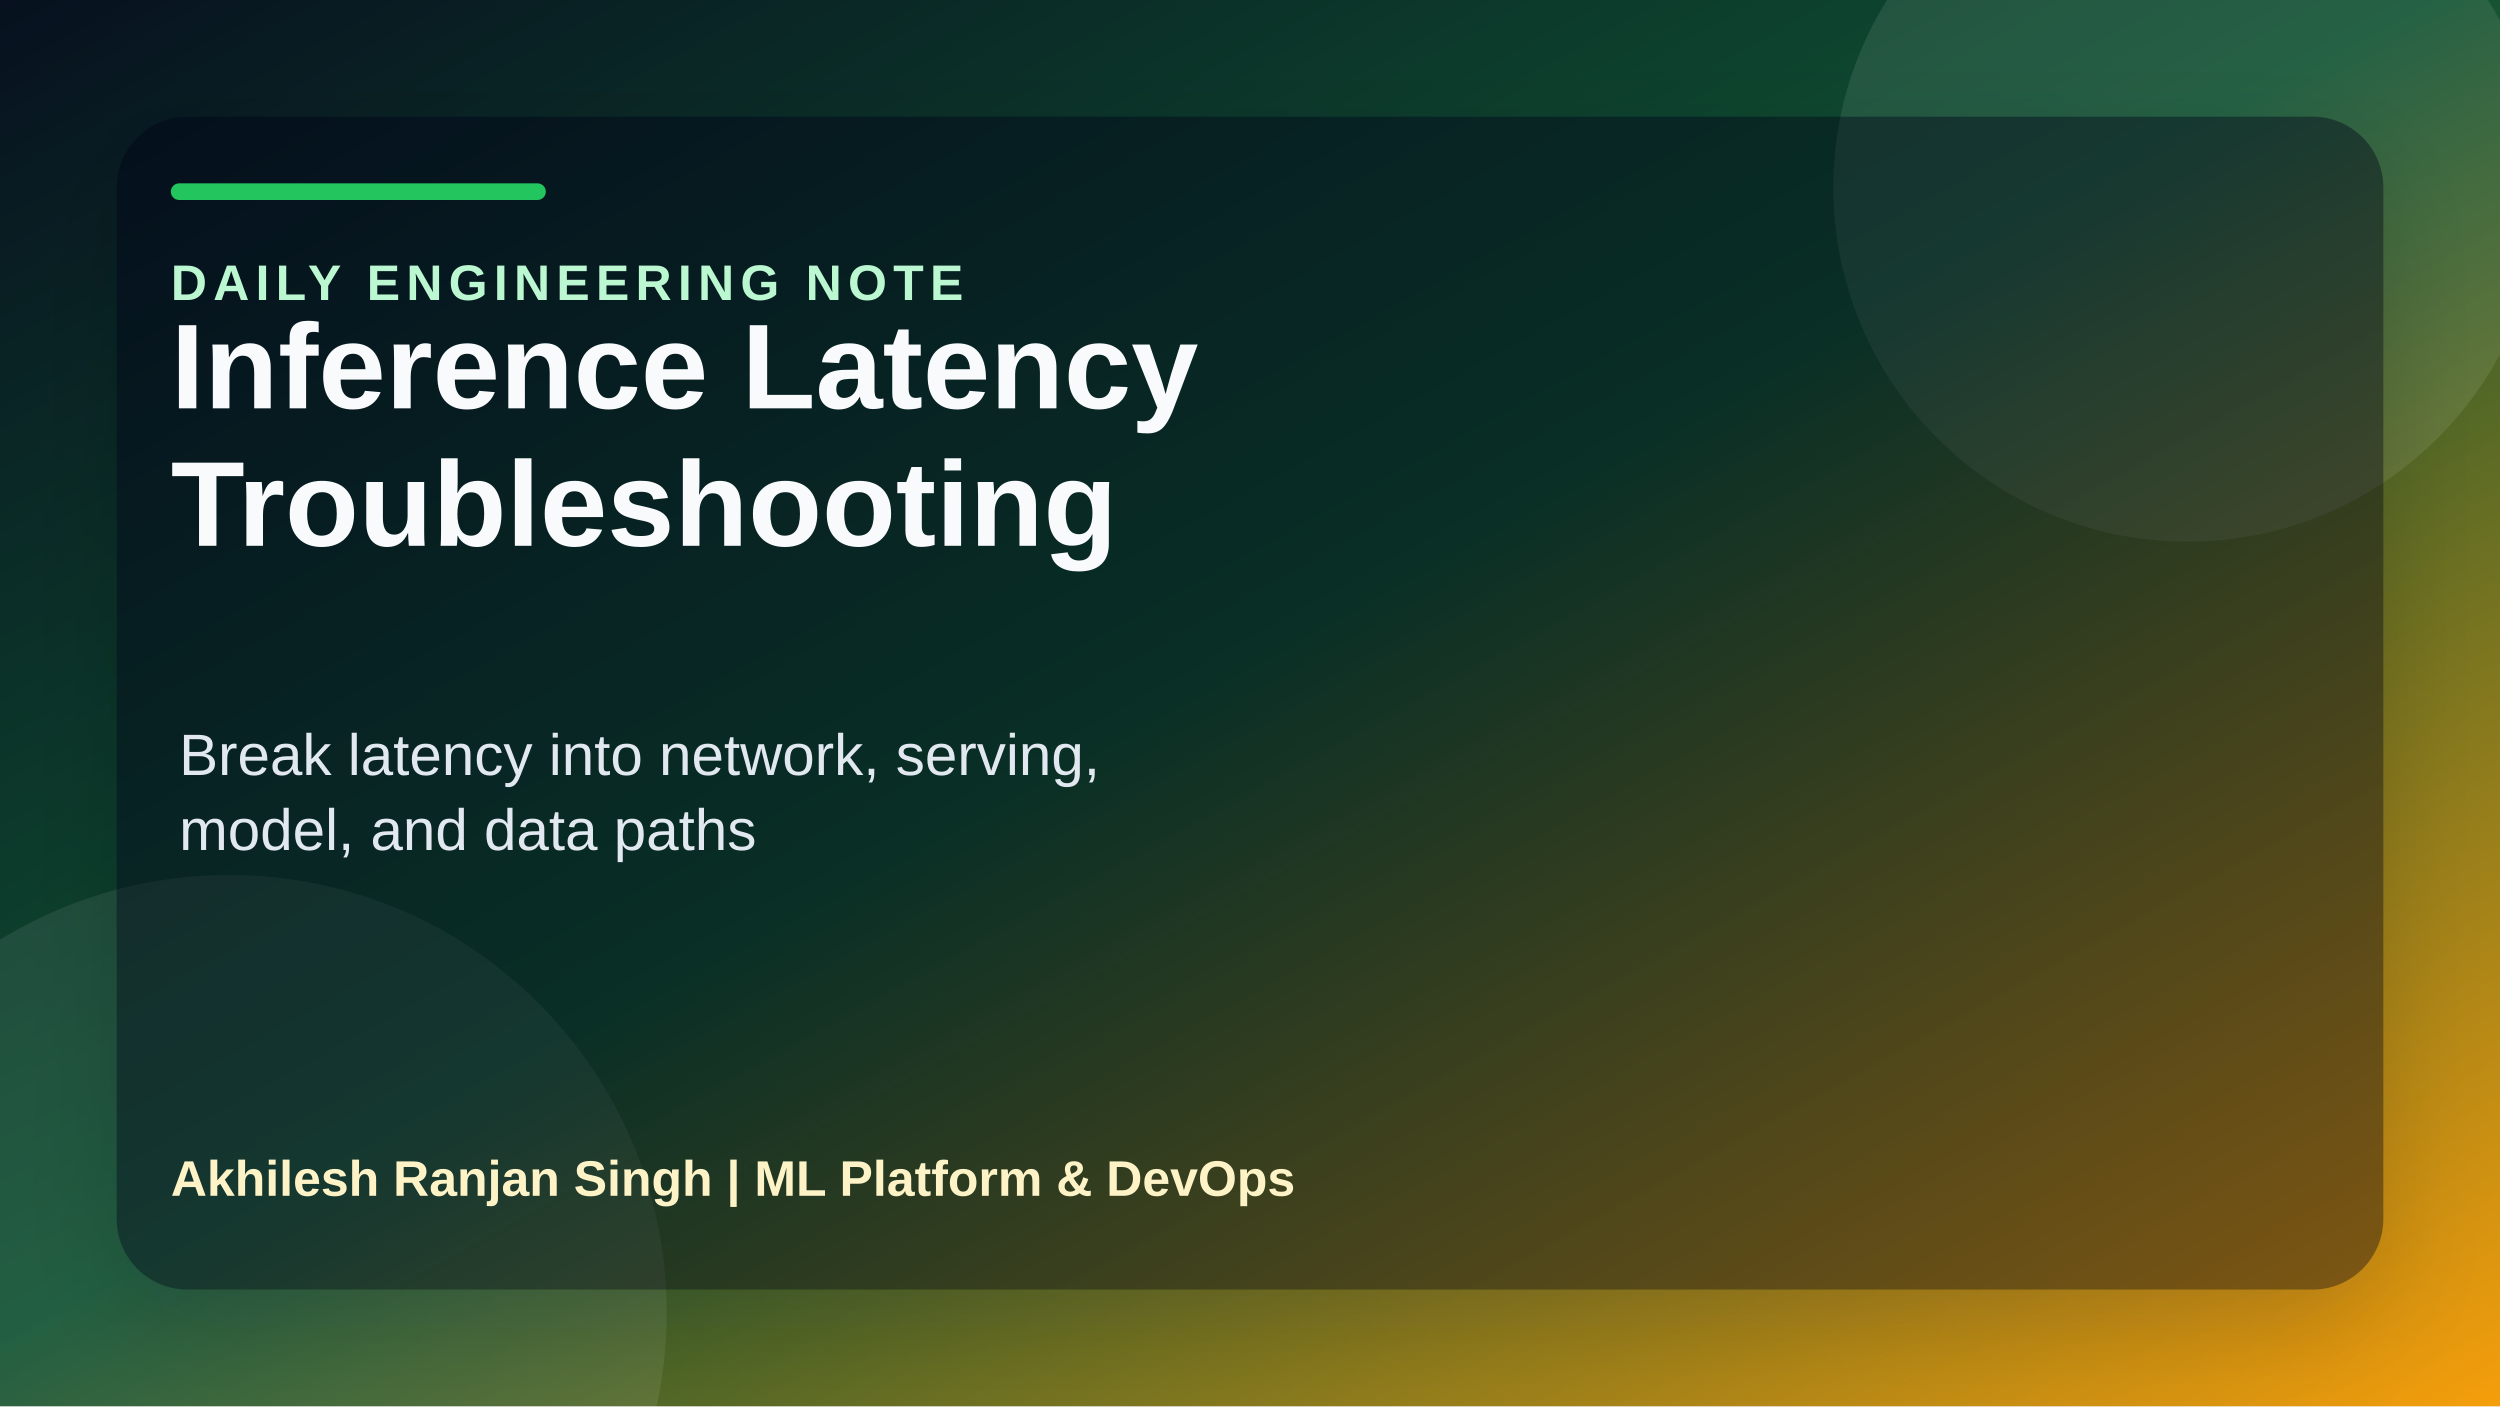
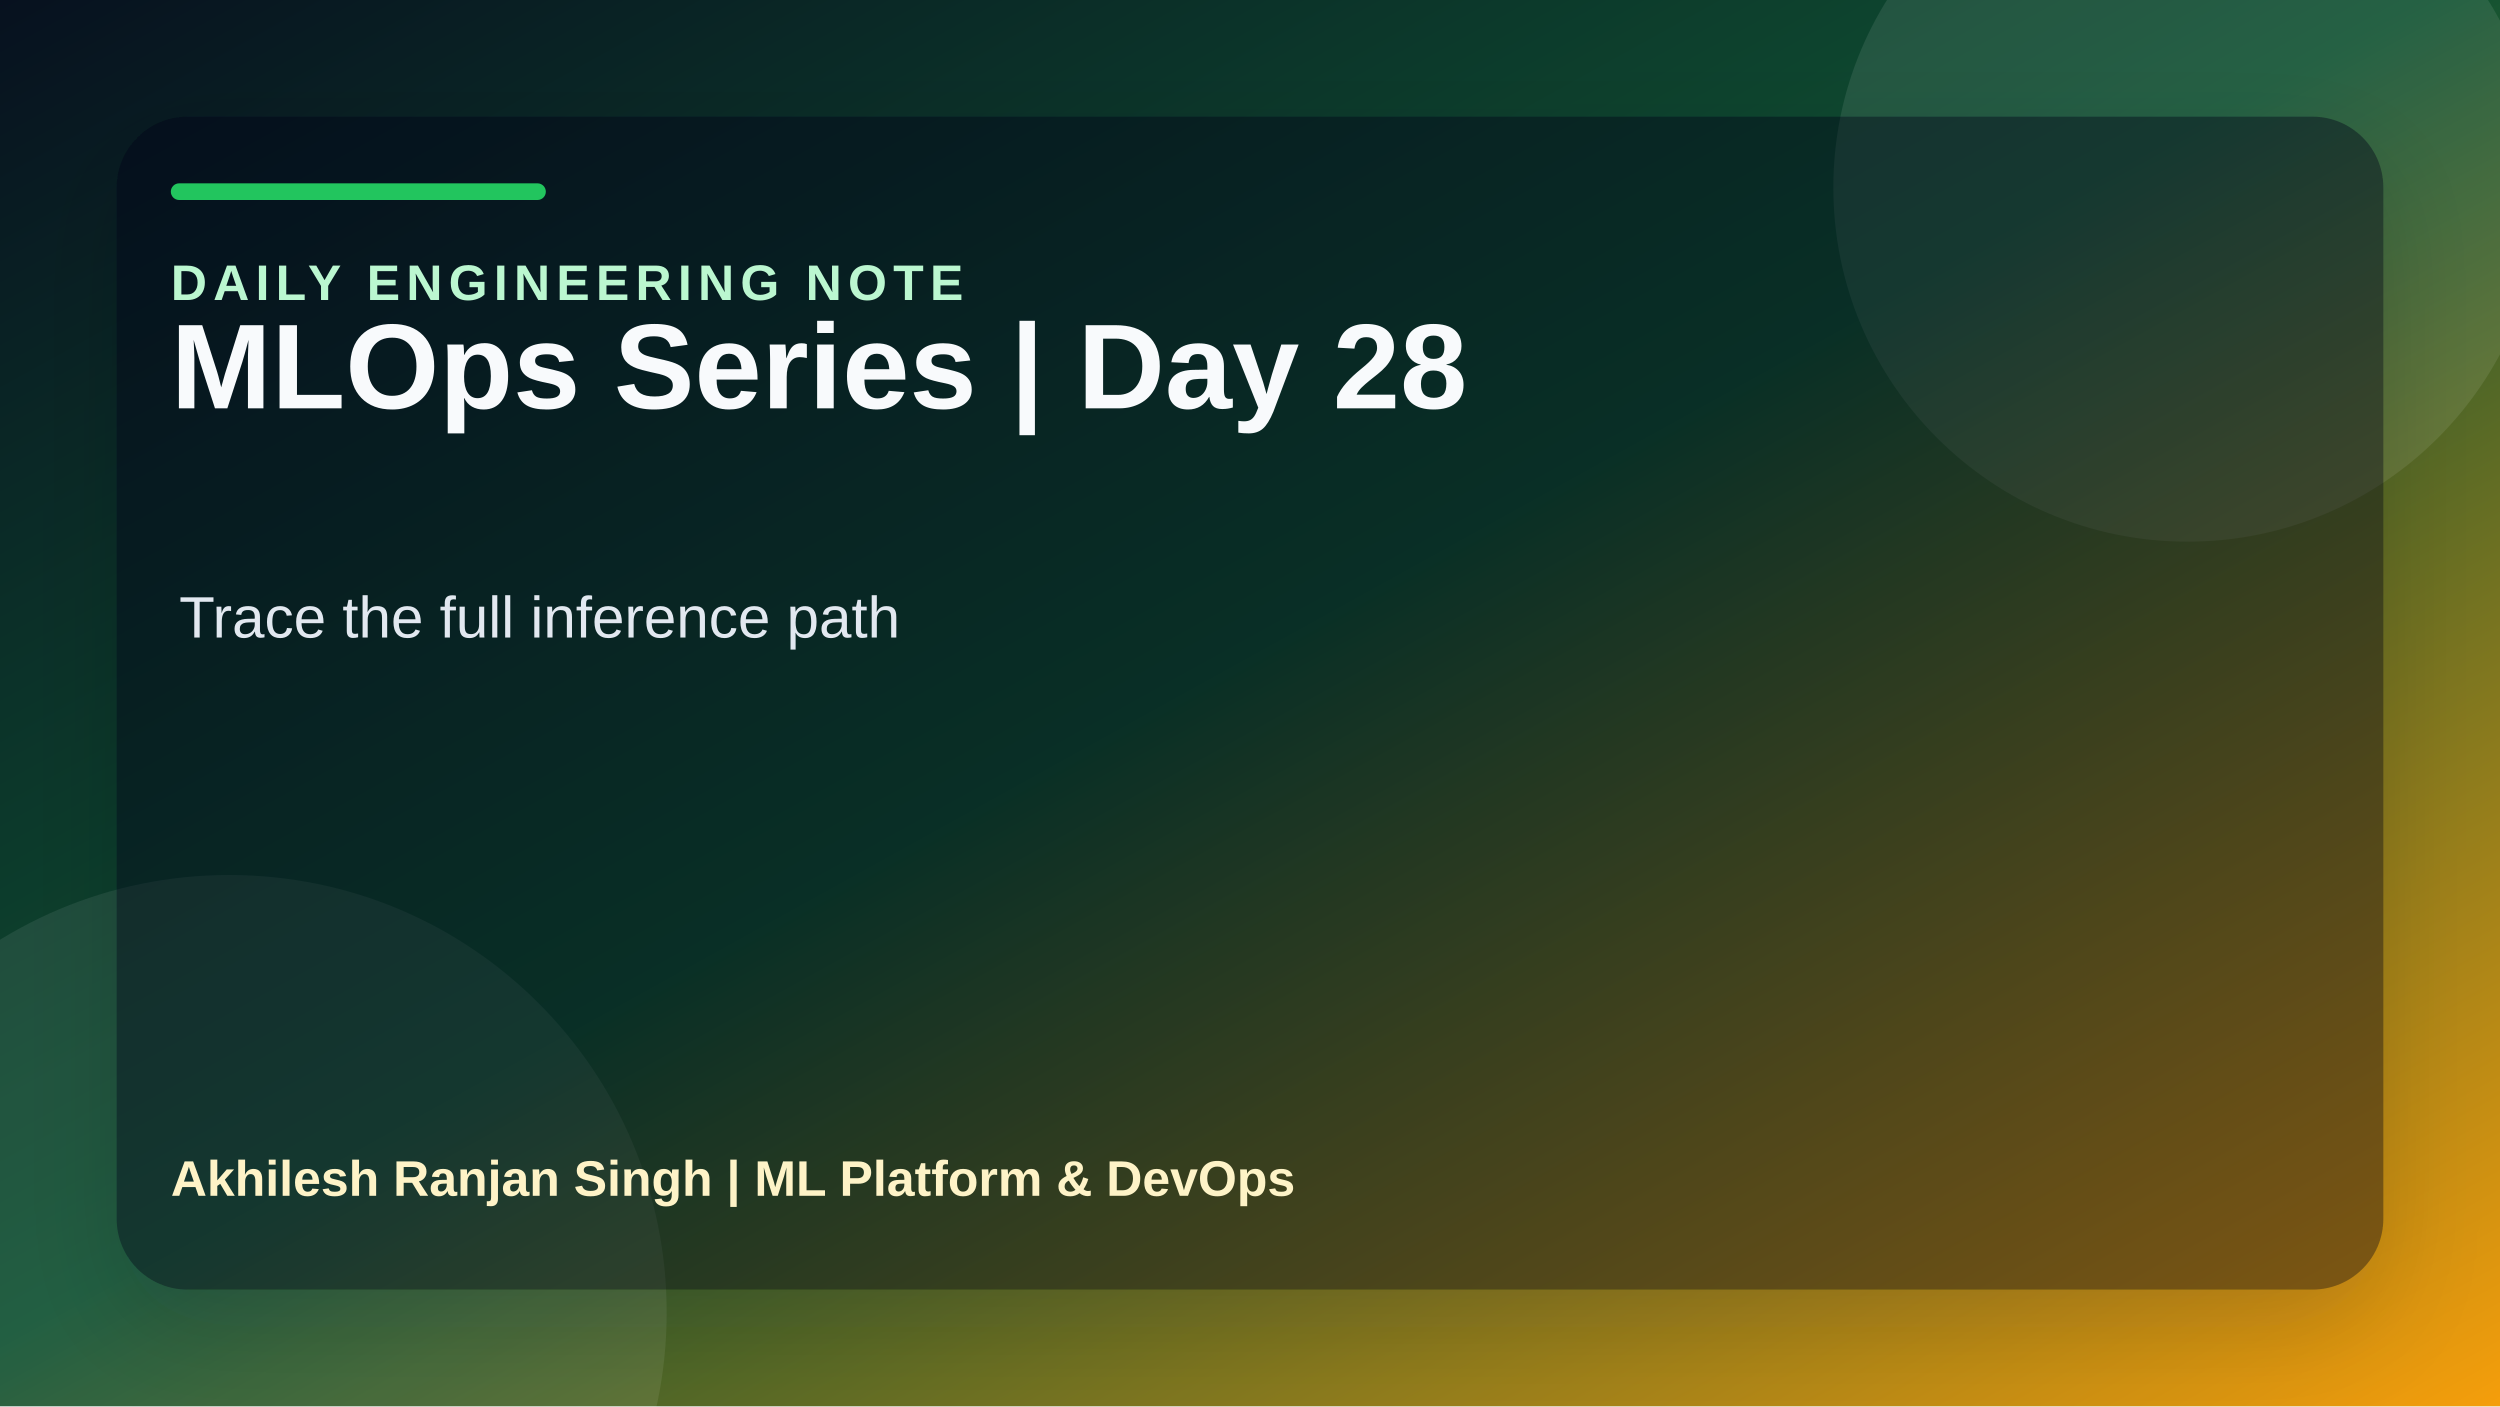
<svg xmlns="http://www.w3.org/2000/svg" width="1200" height="675" viewBox="0 0 1200 675">
  <defs>
    <linearGradient id="bg" x1="0" y1="0" x2="1" y2="1">
      <stop offset="0%" stop-color="#07111f" />
      <stop offset="48%" stop-color="#0f5132" />
      <stop offset="100%" stop-color="#f59e0b" />
    </linearGradient>
    <filter id="shadow" x="-20%" y="-20%" width="140%" height="140%">
      <feDropShadow dx="0" dy="18" stdDeviation="24" flood-color="#020617" flood-opacity="0.35" />
    </filter>
    <style>
      .eyebrow { font: 700 24px Arial, sans-serif; fill: #bbf7d0; letter-spacing: 3px; }
      .title { font: 800 58px Arial, sans-serif; fill: #f8fafc; }
      .subtitle { font: 500 28px Arial, sans-serif; fill: #e2e8f0; }
      .footer { font: 700 24px Arial, sans-serif; fill: #fef3c7; }
    </style>
  </defs>
  <rect width="1200" height="675" fill="url(#bg)" />
  <circle cx="1050" cy="90" r="170" fill="#ffffff" opacity="0.09" />
  <circle cx="110" cy="630" r="210" fill="#ffffff" opacity="0.08" />
  <rect x="56" y="56" width="1088" height="563" rx="34" fill="#020617" opacity="0.42" filter="url(#shadow)" />
  <rect x="82" y="88" width="180" height="8" rx="4" fill="#22c55e" />
  <text x="82" y="144" class="eyebrow">DAILY ENGINEERING NOTE</text>
-   <text x="82" y="196" class="title">Inference Latency</text>
-   <text x="82" y="262" class="title">Troubleshooting</text>
-   <text x="86" y="372" class="subtitle">Break latency into network, serving,</text>
-   <text x="86" y="408" class="subtitle">model, and data paths</text>
+   <text x="82" y="196" class="title">MLOps Series | Day 28</text>
+   <text x="86" y="306" class="subtitle">Trace the full inference path</text>
  <text x="82" y="574" class="footer">Akhilesh Ranjan Singh | ML Platform &amp; DevOps</text>
</svg>
